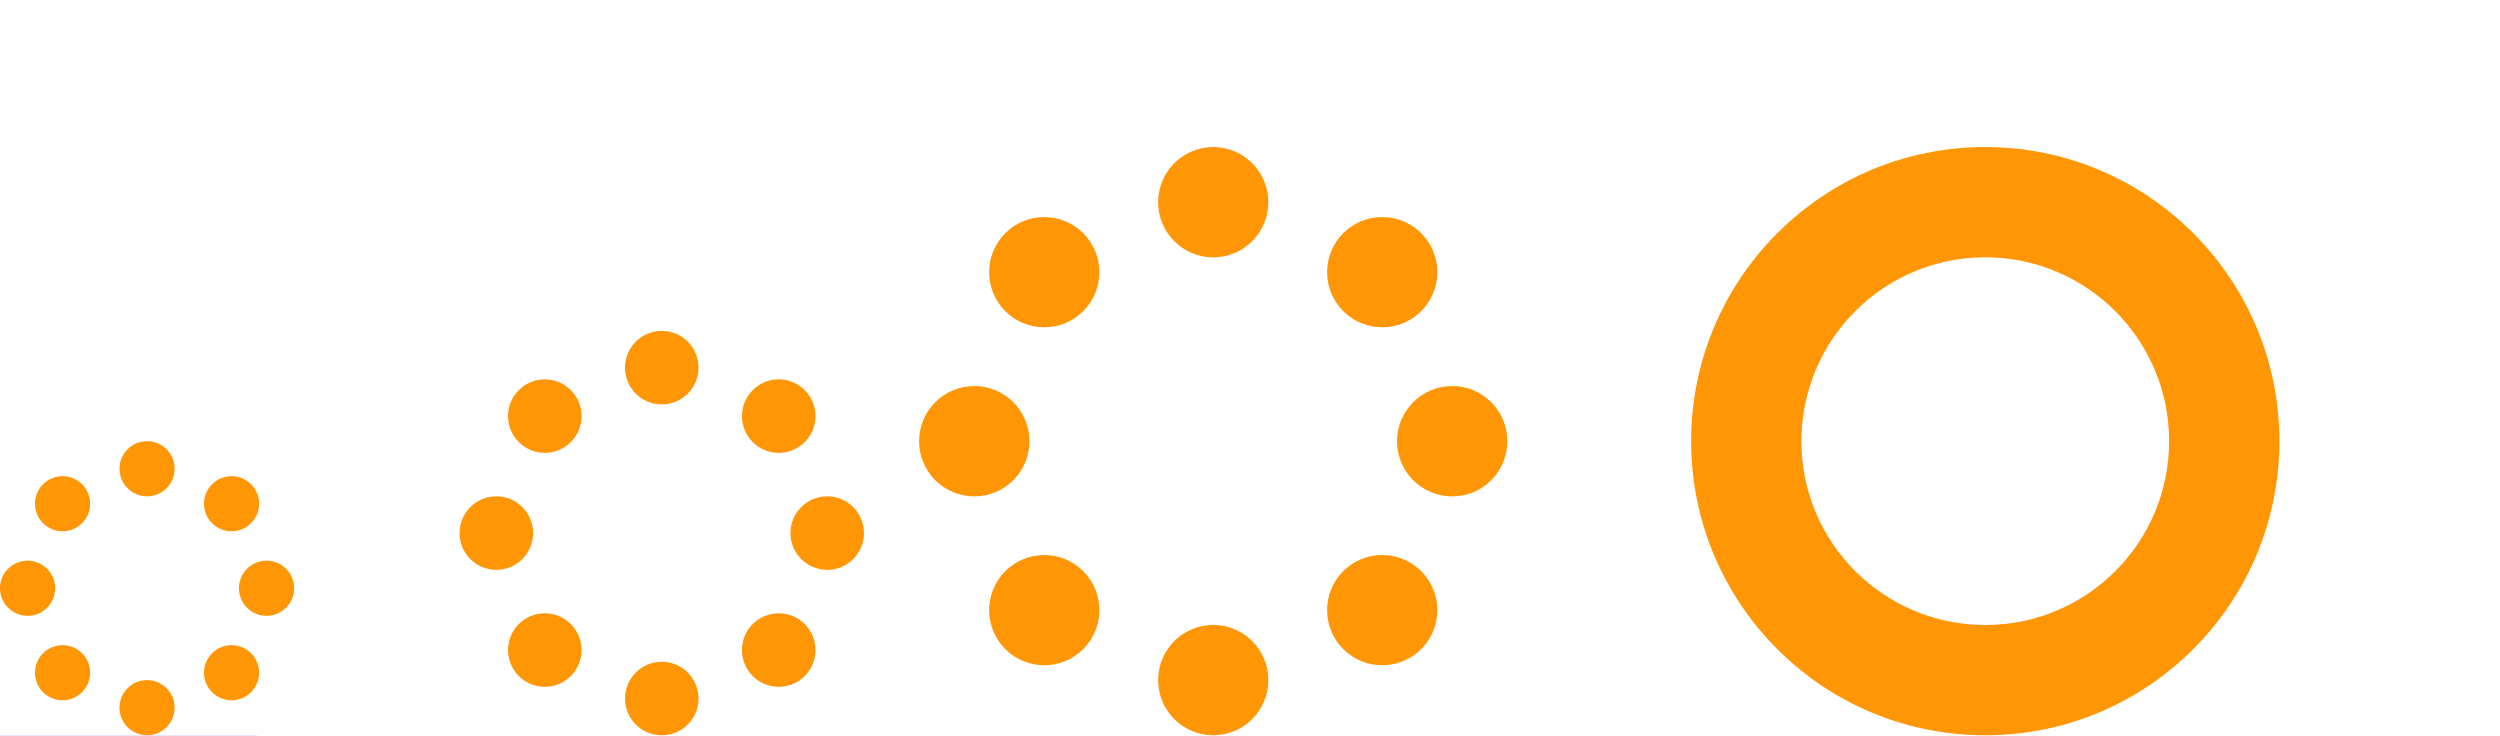
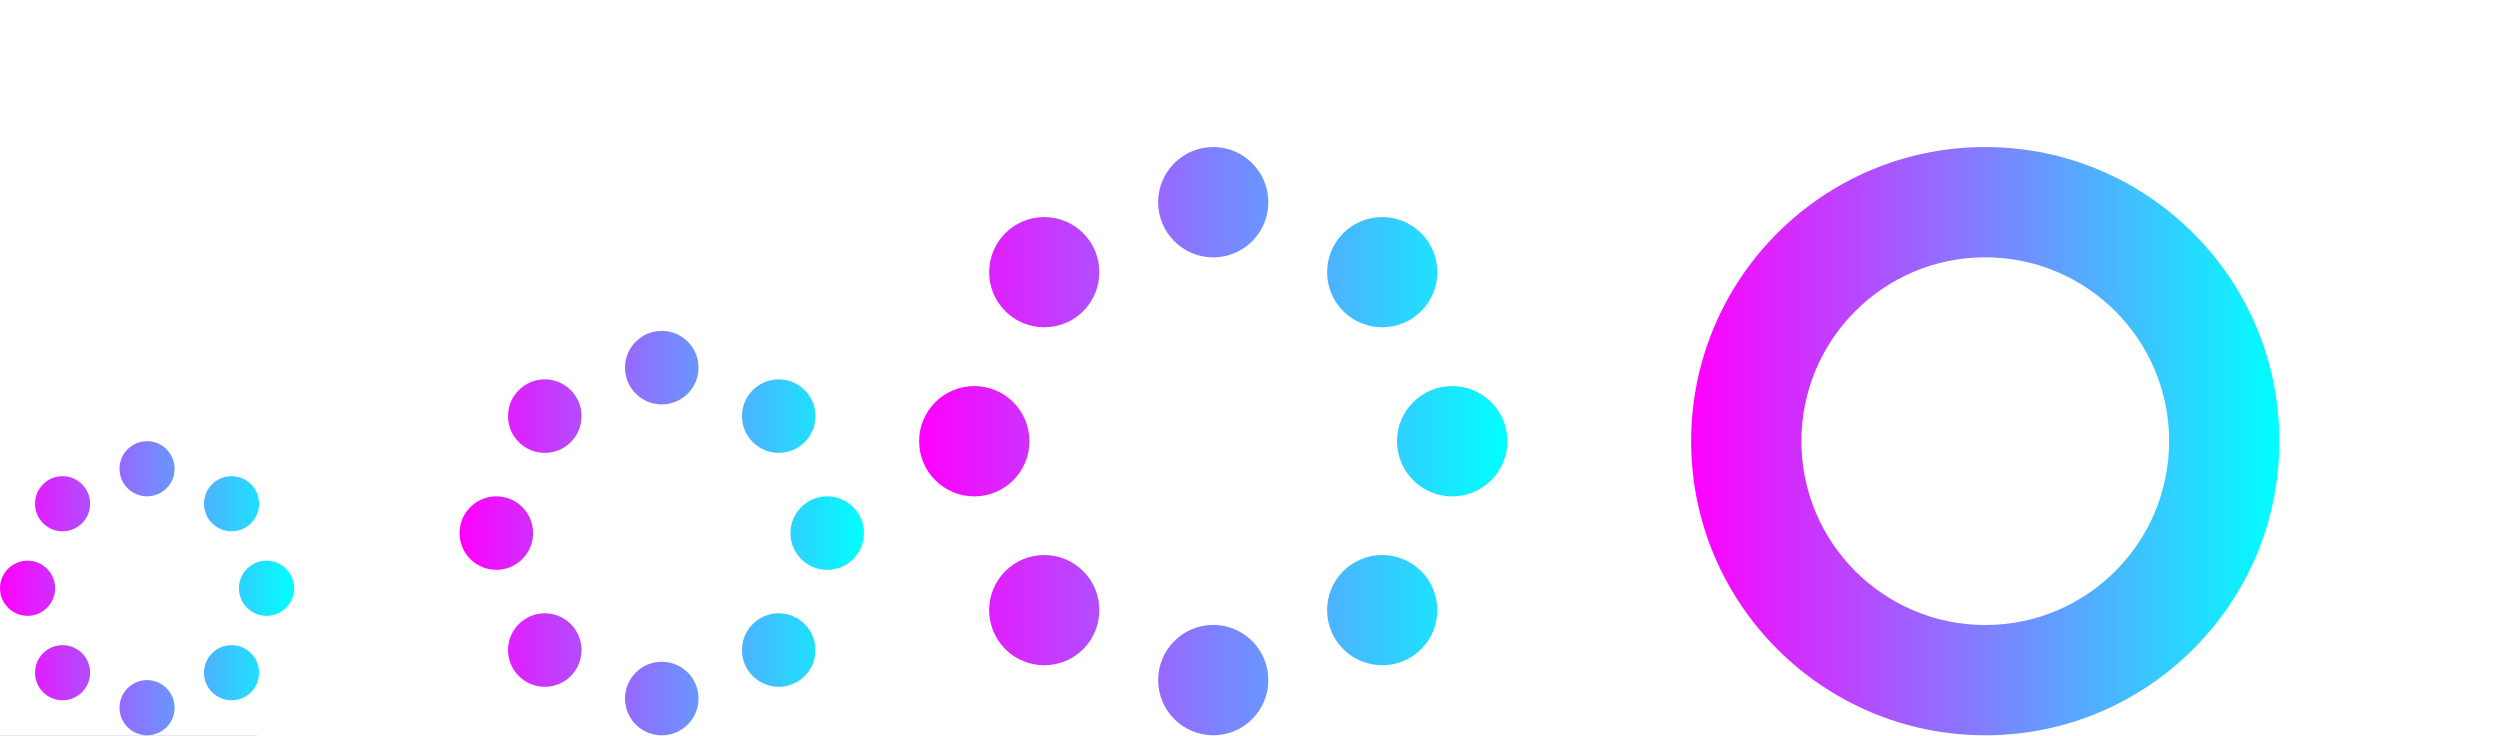
- <svg xmlns="http://www.w3.org/2000/svg" width="136" height="40" version="1.1" viewBox="0 0 35.98 10.58">
+ <svg xmlns="http://www.w3.org/2000/svg" xmlns:xlink="http://www.w3.org/1999/xlink" width="136" height="40" version="1.1" viewBox="0 0 35.98 10.58" id="svg23">
+   <defs id="defs27">
+     <linearGradient id="linearGradient59">
+       <stop style="stop-color:#ff00ff;stop-opacity:1" offset="0" id="stop55" />
+       <stop style="stop-color:#00ffff;stop-opacity:1" offset="1" id="stop57" />
+     </linearGradient>
+     <linearGradient id="linearGradient51">
+       <stop style="stop-color:#ff00ff;stop-opacity:1" offset="0" id="stop47" />
+       <stop style="stop-color:#00ffff;stop-opacity:1" offset="1" id="stop49" />
+     </linearGradient>
+     <linearGradient id="linearGradient43">
+       <stop style="stop-color:#ff00ff;stop-opacity:1" offset="0" id="stop39" />
+       <stop style="stop-color:#00ffff;stop-opacity:1" offset="1" id="stop41" />
+     </linearGradient>
+     <linearGradient id="linearGradient35">
+       <stop style="stop-color:#ff00ff;stop-opacity:1" offset="0" id="stop31" />
+       <stop style="stop-color:#00ffff;stop-opacity:1" offset="1" id="stop33" />
+     </linearGradient>
+     <linearGradient xlink:href="#linearGradient35" id="linearGradient37" x1="24.339" y1="6.348" x2="32.805" y2="6.348" gradientUnits="userSpaceOnUse" />
+     <linearGradient xlink:href="#linearGradient43" id="linearGradient45" x1="0" y1="8.465" x2="4.233" y2="8.465" gradientUnits="userSpaceOnUse" />
+     <linearGradient xlink:href="#linearGradient51" id="linearGradient53" x1="25" y1="29" x2="47" y2="29" gradientUnits="userSpaceOnUse" />
+     <linearGradient xlink:href="#linearGradient59" id="linearGradient61" x1="0" y1="8.465" x2="4.233" y2="8.465" gradientUnits="userSpaceOnUse" />
+   </defs>
  <rect id="hint-rotation-angle" style="fill:#0000ff" width="3.704" height="3.704" x="0" y="10.59" />
  <g id="22-22-busywidget">
-     <rect style="opacity:0.001" width="5.82" height="5.82" x="6.61" y="4.76" />
-     <path style="fill:#ff9605" transform="matrix(0.2645588,0,0,0.2645588,0,-0.00117624)" d="M 36 18 A 2 2 0 0 0 34 20 A 2 2 0 0 0 36 22 A 2 2 0 0 0 38 20 A 2 2 0 0 0 36 18 z M 29.607 20.637 A 2 2 0 0 0 28.223 21.223 A 2 2 0 0 0 28.223 24.051 A 2 2 0 0 0 31.051 24.051 A 2 2 0 0 0 31.051 21.223 A 2 2 0 0 0 29.607 20.637 z M 42.334 20.637 A 2 2 0 0 0 40.949 21.223 A 2 2 0 0 0 40.949 24.051 A 2 2 0 0 0 43.777 24.051 A 2 2 0 0 0 43.777 21.223 A 2 2 0 0 0 42.334 20.637 z M 27 27 A 2 2 0 0 0 25 29 A 2 2 0 0 0 27 31 A 2 2 0 0 0 29 29 A 2 2 0 0 0 27 27 z M 45 27 A 2 2 0 0 0 43 29 A 2 2 0 0 0 45 31 A 2 2 0 0 0 47 29 A 2 2 0 0 0 45 27 z M 29.607 33.363 A 2 2 0 0 0 28.223 33.949 A 2 2 0 0 0 28.223 36.777 A 2 2 0 0 0 31.051 36.777 A 2 2 0 0 0 31.051 33.949 A 2 2 0 0 0 29.607 33.363 z M 42.334 33.363 A 2 2 0 0 0 40.949 33.949 A 2 2 0 0 0 40.949 36.777 A 2 2 0 0 0 43.777 36.777 A 2 2 0 0 0 43.777 33.949 A 2 2 0 0 0 42.334 33.363 z M 36 36 A 2 2 0 0 0 34 38 A 2 2 0 0 0 36 40 A 2 2 0 0 0 38 38 A 2 2 0 0 0 36 36 z" />
+     <rect style="opacity:0.001" width="5.82" height="5.82" x="6.61" y="4.76" id="rect3" />
+     <path style="fill:url(#linearGradient53)" transform="matrix(0.2645588,0,0,0.2645588,0,-0.00117624)" d="M 36 18 A 2 2 0 0 0 34 20 A 2 2 0 0 0 36 22 A 2 2 0 0 0 38 20 A 2 2 0 0 0 36 18 z M 29.607 20.637 A 2 2 0 0 0 28.223 21.223 A 2 2 0 0 0 28.223 24.051 A 2 2 0 0 0 31.051 24.051 A 2 2 0 0 0 31.051 21.223 A 2 2 0 0 0 29.607 20.637 z M 42.334 20.637 A 2 2 0 0 0 40.949 21.223 A 2 2 0 0 0 40.949 24.051 A 2 2 0 0 0 43.777 24.051 A 2 2 0 0 0 43.777 21.223 A 2 2 0 0 0 42.334 20.637 z M 27 27 A 2 2 0 0 0 25 29 A 2 2 0 0 0 27 31 A 2 2 0 0 0 29 29 A 2 2 0 0 0 27 27 z M 45 27 A 2 2 0 0 0 43 29 A 2 2 0 0 0 45 31 A 2 2 0 0 0 47 29 A 2 2 0 0 0 45 27 z M 29.607 33.363 A 2 2 0 0 0 28.223 33.949 A 2 2 0 0 0 28.223 36.777 A 2 2 0 0 0 31.051 36.777 A 2 2 0 0 0 31.051 33.949 A 2 2 0 0 0 29.607 33.363 z M 42.334 33.363 A 2 2 0 0 0 40.949 33.949 A 2 2 0 0 0 40.949 36.777 A 2 2 0 0 0 43.777 36.777 A 2 2 0 0 0 43.777 33.949 A 2 2 0 0 0 42.334 33.363 z M 36 36 A 2 2 0 0 0 34 38 A 2 2 0 0 0 36 40 A 2 2 0 0 0 38 38 A 2 2 0 0 0 36 36 z" id="path5" />
  </g>
  <g id="16-16-busywidget">
-     <rect style="opacity:0.001" width="4.233" height="4.233" x="0" y="6.35" />
-     <path style="fill:#ff9605" d="M 2.116,6.348 A 0.397,0.397 0 0 0 1.72,6.745 0.397,0.397 0 0 0 2.116,7.142 0.397,0.397 0 0 0 2.513,6.745 0.397,0.397 0 0 0 2.116,6.348 Z M 0.895,6.852 a 0.397,0.397 0 0 0 -0.275,0.116 0.397,0.397 0 0 0 0,0.561 0.397,0.397 0 0 0 0.561,0 0.397,0.397 0 0 0 0,-0.561 0.397,0.397 0 0 0 -0.286,-0.116 z m 2.432,0 a 0.397,0.397 0 0 0 -0.275,0.116 0.397,0.397 0 0 0 0,0.561 0.397,0.397 0 0 0 0.561,0 0.397,0.397 0 0 0 0,-0.561 A 0.397,0.397 0 0 0 3.327,6.852 Z M 0.397,8.068 A 0.397,0.397 0 0 0 0,8.465 0.397,0.397 0 0 0 0.397,8.862 0.397,0.397 0 0 0 0.794,8.465 0.397,0.397 0 0 0 0.397,8.068 Z m 3.439,0 A 0.397,0.397 0 0 0 3.439,8.465 0.397,0.397 0 0 0 3.836,8.862 0.397,0.397 0 0 0 4.233,8.465 0.397,0.397 0 0 0 3.836,8.068 Z M 0.895,9.284 a 0.397,0.397 0 0 0 -0.275,0.116 0.397,0.397 0 0 0 0,0.561 0.397,0.397 0 0 0 0.561,0 0.397,0.397 0 0 0 0,-0.561 0.397,0.397 0 0 0 -0.286,-0.116 z m 2.432,0 a 0.397,0.397 0 0 0 -0.275,0.116 0.397,0.397 0 0 0 0,0.561 0.397,0.397 0 0 0 0.561,0 0.397,0.397 0 0 0 0,-0.561 A 0.397,0.397 0 0 0 3.327,9.284 Z M 2.116,9.787 A 0.397,0.397 0 0 0 1.72,10.184 0.397,0.397 0 0 0 2.116,10.581 0.397,0.397 0 0 0 2.513,10.184 0.397,0.397 0 0 0 2.116,9.787 Z" />
+     <rect style="opacity:0.001" width="4.233" height="4.233" x="0" y="6.35" id="rect8" />
+     <path style="fill:url(#linearGradient61)" d="M 2.116,6.348 A 0.397,0.397 0 0 0 1.72,6.745 0.397,0.397 0 0 0 2.116,7.142 0.397,0.397 0 0 0 2.513,6.745 0.397,0.397 0 0 0 2.116,6.348 Z M 0.895,6.852 a 0.397,0.397 0 0 0 -0.275,0.116 0.397,0.397 0 0 0 0,0.561 0.397,0.397 0 0 0 0.561,0 0.397,0.397 0 0 0 0,-0.561 0.397,0.397 0 0 0 -0.286,-0.116 z m 2.432,0 a 0.397,0.397 0 0 0 -0.275,0.116 0.397,0.397 0 0 0 0,0.561 0.397,0.397 0 0 0 0.561,0 0.397,0.397 0 0 0 0,-0.561 A 0.397,0.397 0 0 0 3.327,6.852 Z M 0.397,8.068 A 0.397,0.397 0 0 0 0,8.465 0.397,0.397 0 0 0 0.397,8.862 0.397,0.397 0 0 0 0.794,8.465 0.397,0.397 0 0 0 0.397,8.068 Z m 3.439,0 A 0.397,0.397 0 0 0 3.439,8.465 0.397,0.397 0 0 0 3.836,8.862 0.397,0.397 0 0 0 4.233,8.465 0.397,0.397 0 0 0 3.836,8.068 Z M 0.895,9.284 a 0.397,0.397 0 0 0 -0.275,0.116 0.397,0.397 0 0 0 0,0.561 0.397,0.397 0 0 0 0.561,0 0.397,0.397 0 0 0 0,-0.561 0.397,0.397 0 0 0 -0.286,-0.116 z m 2.432,0 a 0.397,0.397 0 0 0 -0.275,0.116 0.397,0.397 0 0 0 0,0.561 0.397,0.397 0 0 0 0.561,0 0.397,0.397 0 0 0 0,-0.561 A 0.397,0.397 0 0 0 3.327,9.284 Z M 2.116,9.787 A 0.397,0.397 0 0 0 1.72,10.184 0.397,0.397 0 0 0 2.116,10.581 0.397,0.397 0 0 0 2.513,10.184 0.397,0.397 0 0 0 2.116,9.787 Z" id="path10" />
  </g>
  <g id="busywidget" transform="matrix(1.999972,0,0,1.999972,13.22794,-10.58088)">
-     <rect style="opacity:0.001" width="4.233" height="4.233" x="0" y="6.35" />
-     <path style="fill:#ff9605" d="M 2.116,6.348 A 0.397,0.397 0 0 0 1.72,6.745 0.397,0.397 0 0 0 2.116,7.142 0.397,0.397 0 0 0 2.513,6.745 0.397,0.397 0 0 0 2.116,6.348 Z M 0.895,6.852 a 0.397,0.397 0 0 0 -0.275,0.116 0.397,0.397 0 0 0 0,0.561 0.397,0.397 0 0 0 0.561,0 0.397,0.397 0 0 0 0,-0.561 0.397,0.397 0 0 0 -0.286,-0.116 z m 2.432,0 a 0.397,0.397 0 0 0 -0.275,0.116 0.397,0.397 0 0 0 0,0.561 0.397,0.397 0 0 0 0.561,0 0.397,0.397 0 0 0 0,-0.561 A 0.397,0.397 0 0 0 3.327,6.852 Z M 0.397,8.068 A 0.397,0.397 0 0 0 0,8.465 0.397,0.397 0 0 0 0.397,8.862 0.397,0.397 0 0 0 0.794,8.465 0.397,0.397 0 0 0 0.397,8.068 Z m 3.439,0 A 0.397,0.397 0 0 0 3.439,8.465 0.397,0.397 0 0 0 3.836,8.862 0.397,0.397 0 0 0 4.233,8.465 0.397,0.397 0 0 0 3.836,8.068 Z M 0.895,9.284 a 0.397,0.397 0 0 0 -0.275,0.116 0.397,0.397 0 0 0 0,0.561 0.397,0.397 0 0 0 0.561,0 0.397,0.397 0 0 0 0,-0.561 0.397,0.397 0 0 0 -0.286,-0.116 z m 2.432,0 a 0.397,0.397 0 0 0 -0.275,0.116 0.397,0.397 0 0 0 0,0.561 0.397,0.397 0 0 0 0.561,0 0.397,0.397 0 0 0 0,-0.561 A 0.397,0.397 0 0 0 3.327,9.284 Z M 2.116,9.787 A 0.397,0.397 0 0 0 1.72,10.184 0.397,0.397 0 0 0 2.116,10.581 0.397,0.397 0 0 0 2.513,10.184 0.397,0.397 0 0 0 2.116,9.787 Z" />
+     <rect style="opacity:0.001" width="4.233" height="4.233" x="0" y="6.35" id="rect13" />
+     <path style="fill:url(#linearGradient45)" d="M 2.116,6.348 A 0.397,0.397 0 0 0 1.72,6.745 0.397,0.397 0 0 0 2.116,7.142 0.397,0.397 0 0 0 2.513,6.745 0.397,0.397 0 0 0 2.116,6.348 Z M 0.895,6.852 a 0.397,0.397 0 0 0 -0.275,0.116 0.397,0.397 0 0 0 0,0.561 0.397,0.397 0 0 0 0.561,0 0.397,0.397 0 0 0 0,-0.561 0.397,0.397 0 0 0 -0.286,-0.116 z m 2.432,0 a 0.397,0.397 0 0 0 -0.275,0.116 0.397,0.397 0 0 0 0,0.561 0.397,0.397 0 0 0 0.561,0 0.397,0.397 0 0 0 0,-0.561 A 0.397,0.397 0 0 0 3.327,6.852 Z M 0.397,8.068 A 0.397,0.397 0 0 0 0,8.465 0.397,0.397 0 0 0 0.397,8.862 0.397,0.397 0 0 0 0.794,8.465 0.397,0.397 0 0 0 0.397,8.068 Z m 3.439,0 A 0.397,0.397 0 0 0 3.439,8.465 0.397,0.397 0 0 0 3.836,8.862 0.397,0.397 0 0 0 4.233,8.465 0.397,0.397 0 0 0 3.836,8.068 Z M 0.895,9.284 a 0.397,0.397 0 0 0 -0.275,0.116 0.397,0.397 0 0 0 0,0.561 0.397,0.397 0 0 0 0.561,0 0.397,0.397 0 0 0 0,-0.561 0.397,0.397 0 0 0 -0.286,-0.116 z m 2.432,0 a 0.397,0.397 0 0 0 -0.275,0.116 0.397,0.397 0 0 0 0,0.561 0.397,0.397 0 0 0 0.561,0 0.397,0.397 0 0 0 0,-0.561 A 0.397,0.397 0 0 0 3.327,9.284 Z M 2.116,9.787 A 0.397,0.397 0 0 0 1.72,10.184 0.397,0.397 0 0 0 2.116,10.581 0.397,0.397 0 0 0 2.513,10.184 0.397,0.397 0 0 0 2.116,9.787 Z" id="path15" />
  </g>
  <g id="stopped">
-     <rect style="opacity:0.001" width="8.466" height="8.466" x="24.34" y="2.12" />
-     <path style="fill:#ff9605" d="m 28.572,2.115 a 4.233,4.233 0 0 0 -4.233,4.233 4.233,4.233 0 0 0 4.233,4.233 4.233,4.233 0 0 0 4.233,-4.233 4.233,4.233 0 0 0 -4.233,-4.233 z m 0,1.587 a 2.646,2.646 0 0 1 2.646,2.646 2.646,2.646 0 0 1 -2.646,2.646 2.646,2.646 0 0 1 -2.646,-2.646 2.646,2.646 0 0 1 2.646,-2.646 z" />
+     <rect style="opacity:0.001" width="8.466" height="8.466" x="24.34" y="2.12" id="rect18" />
+     <path style="fill:url(#linearGradient37)" d="m 28.572,2.115 a 4.233,4.233 0 0 0 -4.233,4.233 4.233,4.233 0 0 0 4.233,4.233 4.233,4.233 0 0 0 4.233,-4.233 4.233,4.233 0 0 0 -4.233,-4.233 z m 0,1.587 a 2.646,2.646 0 0 1 2.646,2.646 2.646,2.646 0 0 1 -2.646,2.646 2.646,2.646 0 0 1 -2.646,-2.646 2.646,2.646 0 0 1 2.646,-2.646 z" id="path20" />
  </g>
</svg>
